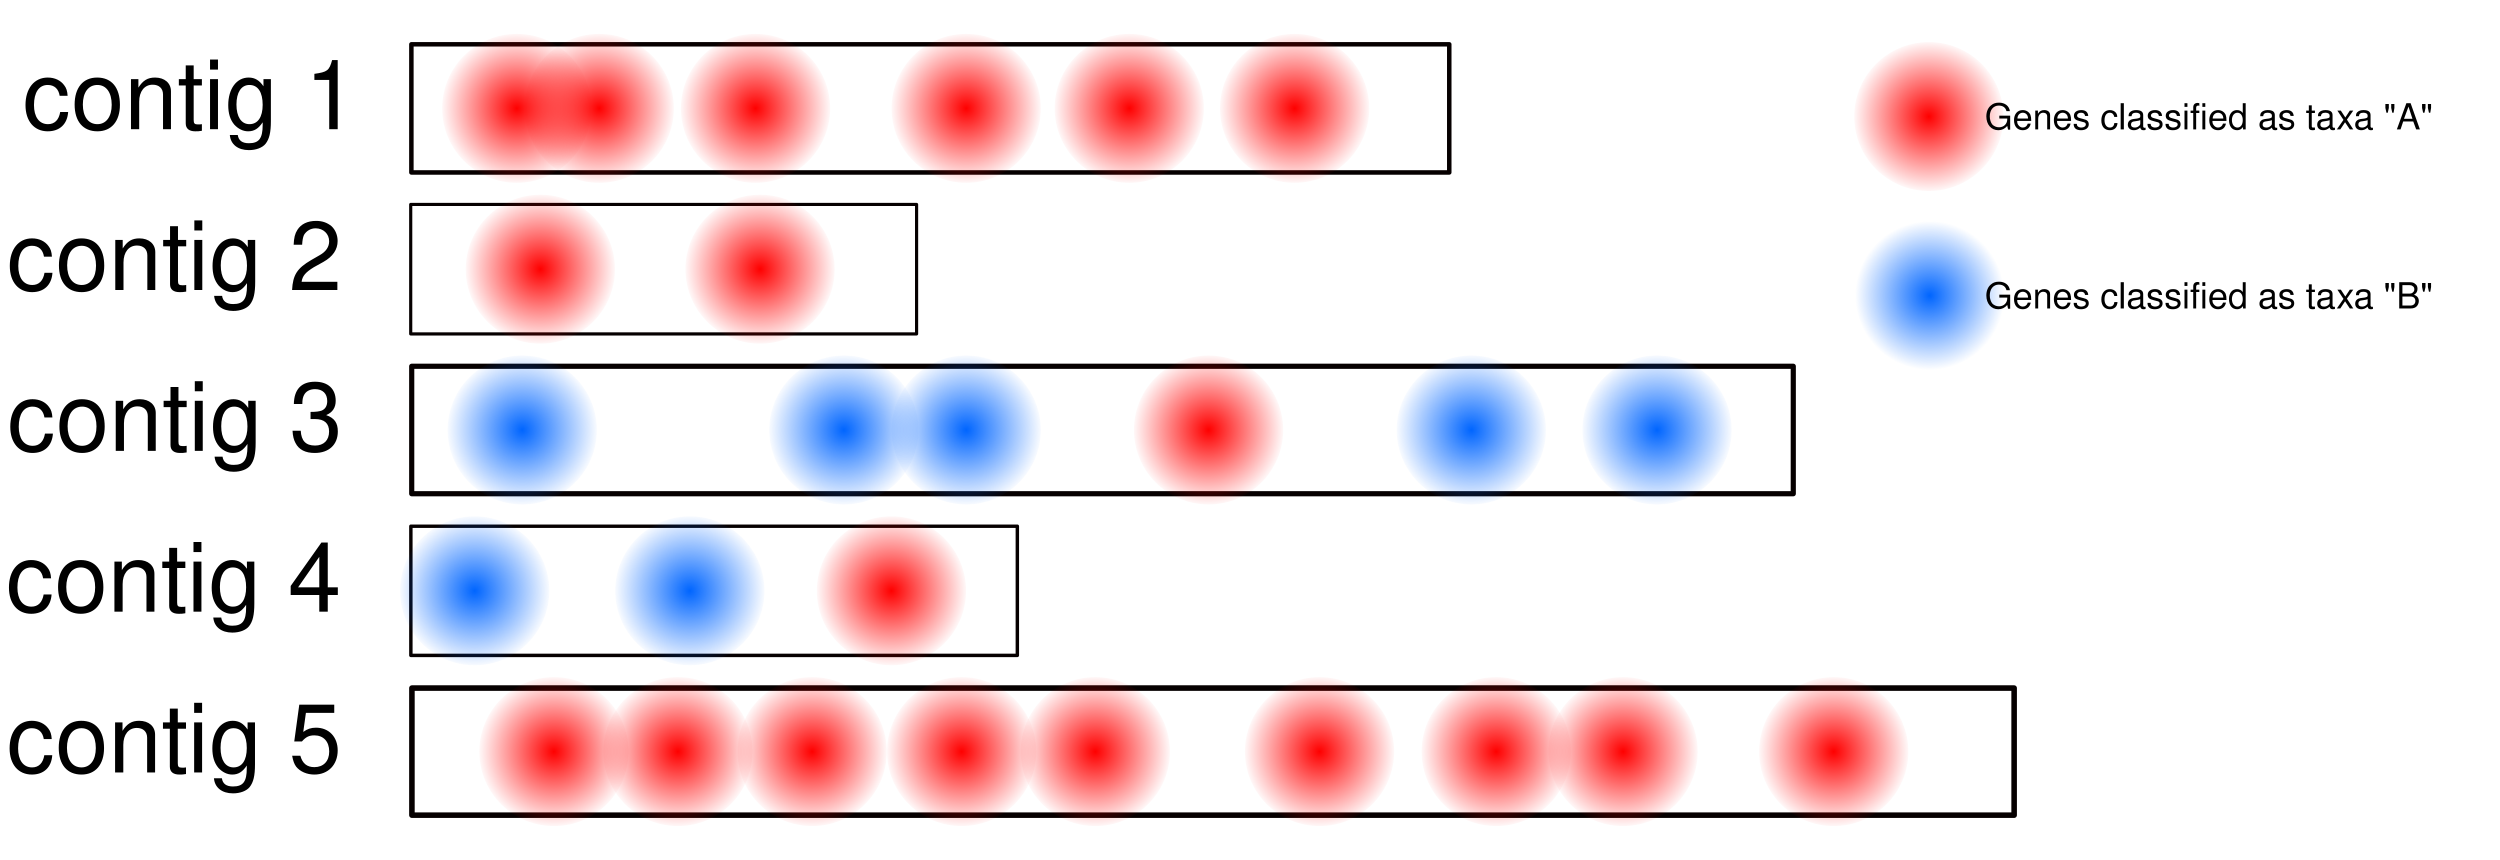
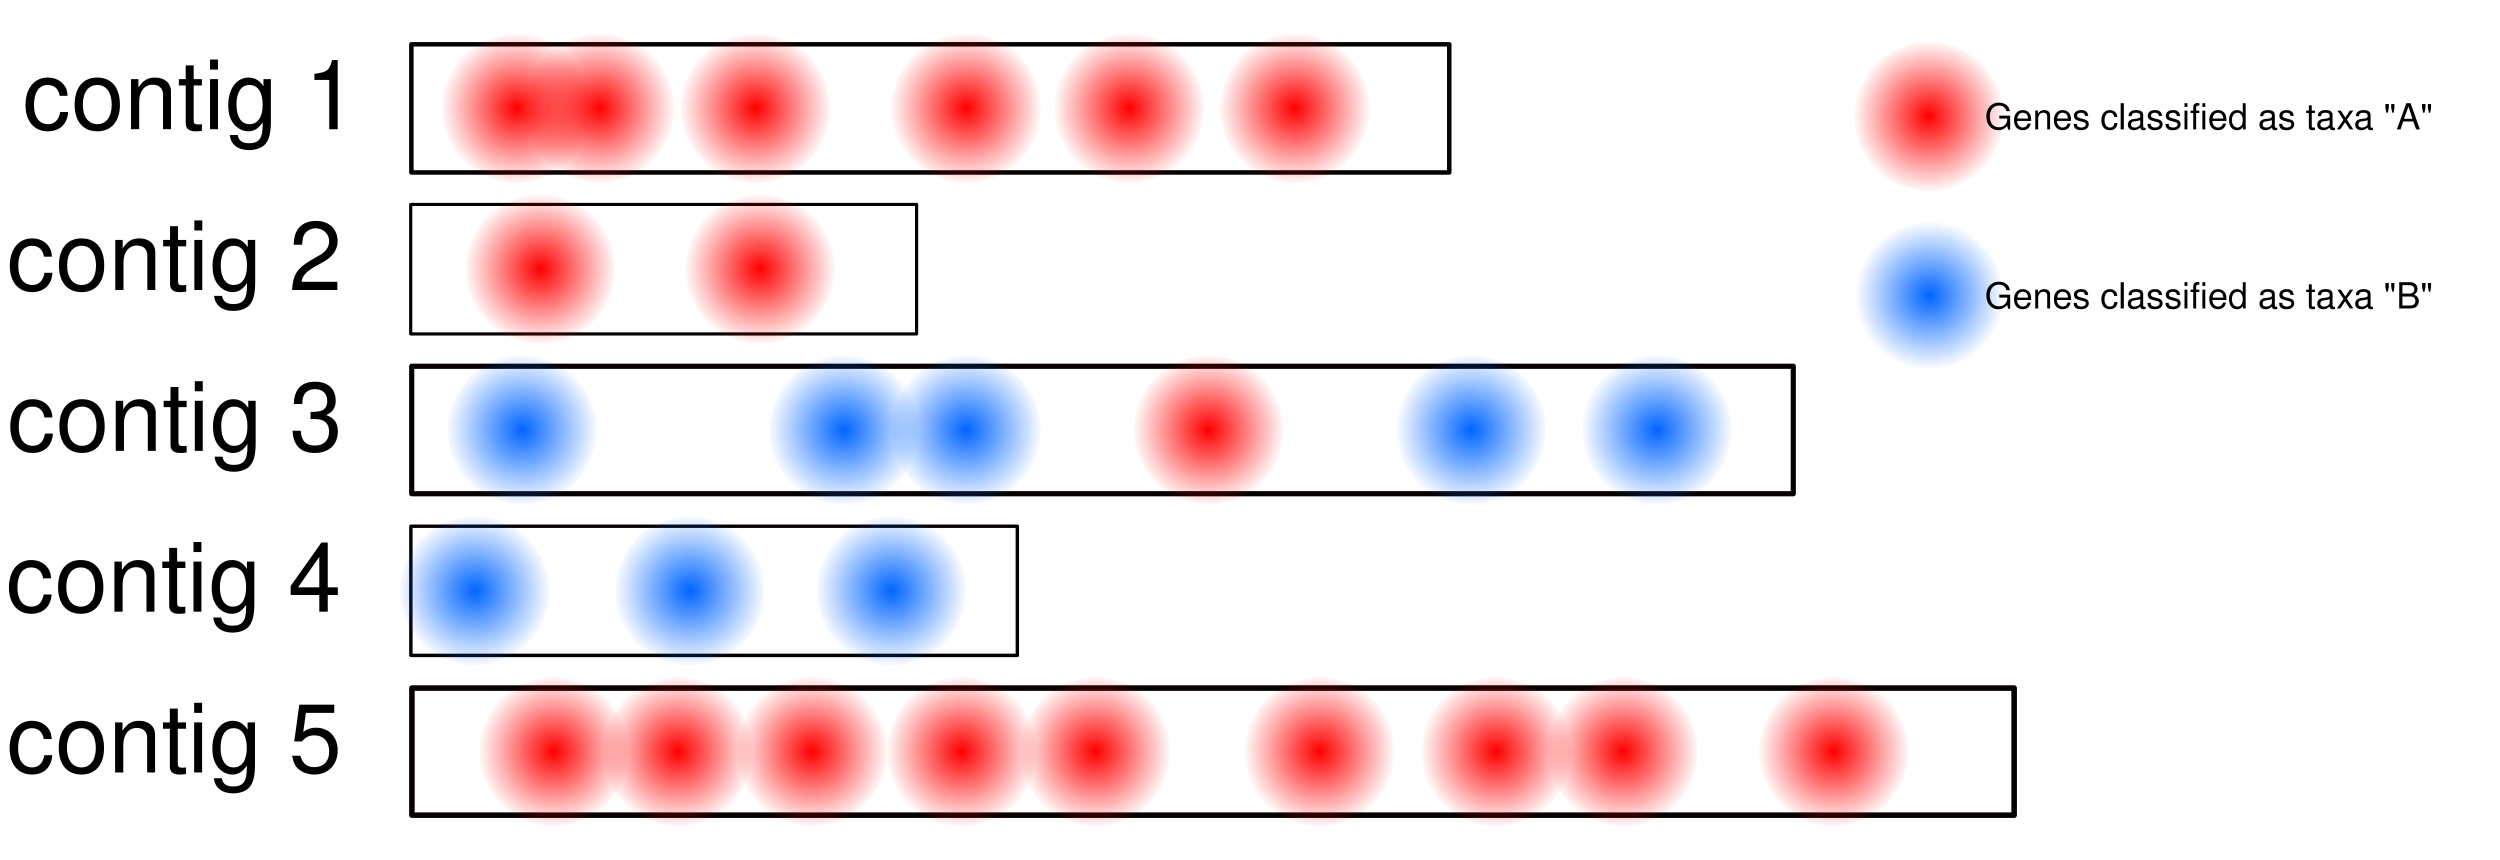
<svg xmlns="http://www.w3.org/2000/svg" xmlns:xlink="http://www.w3.org/1999/xlink" width="147.492mm" height="50.737mm" viewBox="0 0 147.492 50.737" version="1.1" id="svg3869">
  <defs id="defs3863">
    <radialGradient xlink:href="#linearGradient924" id="radialGradient926-4-1-7" cx="20.052" cy="63.637" fx="20.052" fy="63.637" r="4.952" gradientTransform="matrix(0.9138168,0,0,0.915646,84.61768,94.68625)" gradientUnits="userSpaceOnUse" />
    <linearGradient id="linearGradient924">
      <stop style="stop-color:#ff0000;stop-opacity:1;" offset="0" id="stop920" />
      <stop style="stop-color:#ff0000;stop-opacity:0;" offset="1" id="stop922" />
    </linearGradient>
    <radialGradient xlink:href="#linearGradient2298" id="radialGradient2308-1-7" cx="46.906" cy="63.789" fx="46.906" fy="63.789" r="4.404" gradientTransform="matrix(1,0,0,0.9977542,56.0882,99.87066)" gradientUnits="userSpaceOnUse" />
    <linearGradient id="linearGradient2298">
      <stop style="stop-color:#0065ff;stop-opacity:1;" offset="0" id="stop2294" />
      <stop style="stop-color:#0065ff;stop-opacity:0;" offset="1" id="stop2296" />
    </linearGradient>
    <radialGradient xlink:href="#linearGradient924" id="radialGradient926-87-7" cx="20.052" cy="63.637" fx="20.052" fy="63.637" r="4.952" gradientTransform="matrix(0.9138168,0,0,0.915646,10.06667,84.59188)" gradientUnits="userSpaceOnUse" />
    <radialGradient xlink:href="#linearGradient924" id="radialGradient926-14-4" cx="20.052" cy="63.637" fx="20.052" fy="63.637" r="4.952" gradientTransform="matrix(0.9138168,0,0,0.915646,-2.361371,84.59188)" gradientUnits="userSpaceOnUse" />
    <radialGradient xlink:href="#linearGradient924" id="radialGradient926-13-6" cx="20.052" cy="63.637" fx="20.052" fy="63.637" r="4.952" gradientTransform="matrix(0.9138168,0,0,0.915646,-9.844917,84.59188)" gradientUnits="userSpaceOnUse" />
    <radialGradient xlink:href="#linearGradient924" id="radialGradient926-299-0" cx="20.052" cy="63.637" fx="20.052" fy="63.637" r="4.952" gradientTransform="matrix(0.9138168,0,0,0.915646,-58.12144,84.59188)" gradientUnits="userSpaceOnUse" />
    <radialGradient xlink:href="#linearGradient924" id="radialGradient926-69-4" cx="20.052" cy="63.637" fx="20.052" fy="63.637" r="4.952" gradientTransform="matrix(0.9138168,0,0,0.915646,-20.26843,84.59187)" gradientUnits="userSpaceOnUse" />
    <radialGradient xlink:href="#linearGradient924" id="radialGradient926-04-7" cx="20.052" cy="63.637" fx="20.052" fy="63.637" r="4.952" gradientTransform="matrix(0.9138168,0,0,0.915646,-33.49827,84.59187)" gradientUnits="userSpaceOnUse" />
    <radialGradient xlink:href="#linearGradient924" id="radialGradient926-80-7" cx="20.052" cy="63.637" fx="20.052" fy="63.637" r="4.952" gradientTransform="matrix(0.9138168,0,0,0.915646,-41.38272,84.59187)" gradientUnits="userSpaceOnUse" />
    <radialGradient xlink:href="#linearGradient924" id="radialGradient926-19-6" cx="20.052" cy="63.637" fx="20.052" fy="63.637" r="4.952" gradientTransform="matrix(0.9138168,0,0,0.915646,-50.20261,84.59187)" gradientUnits="userSpaceOnUse" />
    <radialGradient xlink:href="#linearGradient924" id="radialGradient926-11-5" cx="20.052" cy="63.637" fx="20.052" fy="63.637" r="4.952" gradientTransform="matrix(0.9138168,0,0,0.915646,-65.43698,84.59187)" gradientUnits="userSpaceOnUse" />
-     <radialGradient xlink:href="#linearGradient924" id="radialGradient926-29-0" cx="20.052" cy="63.637" fx="20.052" fy="63.637" r="4.952" gradientTransform="matrix(0.9138168,0,0,0.915646,-45.5254,75.10467)" gradientUnits="userSpaceOnUse" />
+     <radialGradient xlink:href="#linearGradient2298" id="radialGradient926-29-0" cx="20.052" cy="63.637" fx="20.052" fy="63.637" r="4.952" gradientTransform="matrix(0.9138168,0,0,0.915646,-45.5254,75.10467)" gradientUnits="userSpaceOnUse" />
    <radialGradient xlink:href="#linearGradient2298" id="radialGradient926-84-9" cx="20.052" cy="63.637" fx="20.052" fy="63.637" r="4.952" gradientTransform="matrix(0.9138168,0,0,0.915646,-70.1142,75.10467)" gradientUnits="userSpaceOnUse" />
    <radialGradient xlink:href="#linearGradient2298" id="radialGradient926-46-1" cx="20.052" cy="63.637" fx="20.052" fy="63.637" r="4.952" gradientTransform="matrix(0.9138168,0,0,0.915646,-57.41889,75.10467)" gradientUnits="userSpaceOnUse" />
    <radialGradient xlink:href="#linearGradient2298" id="radialGradient926-051-1" cx="20.052" cy="63.637" fx="20.052" fy="63.637" r="4.952" gradientTransform="matrix(0.9138168,0,0,0.915646,-41.11545,65.61748)" gradientUnits="userSpaceOnUse" />
    <radialGradient xlink:href="#linearGradient2298" id="radialGradient926-6-3" cx="20.052" cy="63.637" fx="20.052" fy="63.637" r="4.952" gradientTransform="matrix(0.9138168,0,0,0.915646,-0.3568475,65.61748)" gradientUnits="userSpaceOnUse" />
    <radialGradient xlink:href="#linearGradient2298" id="radialGradient926-1-7" cx="20.052" cy="63.637" fx="20.052" fy="63.637" r="4.952" gradientTransform="matrix(0.9138168,0,0,0.915646,-11.3149,65.61748)" gradientUnits="userSpaceOnUse" />
    <radialGradient xlink:href="#linearGradient924" id="radialGradient926-24-0" cx="20.052" cy="63.637" fx="20.052" fy="63.637" r="4.952" gradientTransform="matrix(0.9138168,0,0,0.915646,-26.81653,65.61748)" gradientUnits="userSpaceOnUse" />
    <radialGradient xlink:href="#linearGradient2298" id="radialGradient926-05-2" cx="20.052" cy="63.637" fx="20.052" fy="63.637" r="4.952" gradientTransform="matrix(0.9138168,0,0,0.915646,-48.33173,65.61748)" gradientUnits="userSpaceOnUse" />
    <radialGradient xlink:href="#linearGradient2298" id="radialGradient926-0-1" cx="20.052" cy="63.637" fx="20.052" fy="63.637" r="4.952" gradientTransform="matrix(0.9138168,0,0,0.915646,-67.30787,65.61748)" gradientUnits="userSpaceOnUse" />
    <radialGradient xlink:href="#linearGradient924" id="radialGradient926-76-2" cx="20.052" cy="63.637" fx="20.052" fy="63.637" r="4.952" gradientTransform="matrix(0.9138168,0,0,0.915646,-66.23879,56.13028)" gradientUnits="userSpaceOnUse" />
    <radialGradient xlink:href="#linearGradient924" id="radialGradient926-4-6" cx="20.052" cy="63.637" fx="20.052" fy="63.637" r="4.952" gradientTransform="matrix(0.9138168,0,0,0.915646,-53.27622,56.13028)" gradientUnits="userSpaceOnUse" />
    <radialGradient xlink:href="#linearGradient924" id="radialGradient926-3-9" cx="20.052" cy="63.637" fx="20.052" fy="63.637" r="4.952" gradientTransform="matrix(0.9138168,0,0,0.915646,-21.73841,46.64307)" gradientUnits="userSpaceOnUse" />
    <radialGradient xlink:href="#linearGradient924" id="radialGradient926-8-1" cx="20.052" cy="63.637" fx="20.052" fy="63.637" r="4.952" gradientTransform="matrix(0.9138168,0,0,0.915646,-31.49375,46.64307)" gradientUnits="userSpaceOnUse" />
    <radialGradient xlink:href="#linearGradient924" id="radialGradient926-5-0" cx="20.052" cy="63.637" fx="20.052" fy="63.637" r="4.952" gradientTransform="matrix(0.9138168,0,0,0.915646,-41.11545,46.64307)" gradientUnits="userSpaceOnUse" />
    <radialGradient xlink:href="#linearGradient924" id="radialGradient926-7-2" cx="20.052" cy="63.637" fx="20.052" fy="63.637" r="4.952" gradientTransform="matrix(0.9138168,0,0,0.915646,-53.54348,46.64307)" gradientUnits="userSpaceOnUse" />
    <radialGradient xlink:href="#linearGradient924" id="radialGradient926-2-0" cx="20.052" cy="63.637" fx="20.052" fy="63.637" r="4.952" gradientTransform="matrix(0.9138168,0,0,0.915646,-62.76428,46.64307)" gradientUnits="userSpaceOnUse" />
    <radialGradient xlink:href="#linearGradient924" id="radialGradient926-53" cx="20.052" cy="63.637" fx="20.052" fy="63.637" r="4.952" gradientTransform="matrix(0.9138168,0,0,0.915646,-67.629,46.64307)" gradientUnits="userSpaceOnUse" />
  </defs>
  <g id="layer1" transform="translate(79.79372,-98.51853)">
    <rect style="color:#000000;clip-rule:nonzero;display:inline;overflow:visible;visibility:visible;opacity:1;isolation:auto;mix-blend-mode:normal;color-interpolation:sRGB;color-interpolation-filters:linearRGB;solid-color:#000000;solid-opacity:1;vector-effect:none;fill:none;fill-opacity:1;fill-rule:nonzero;stroke:#060000;stroke-width:0.265;stroke-linecap:square;stroke-linejoin:round;stroke-miterlimit:4;stroke-dasharray:none;stroke-dashoffset:0;stroke-opacity:1;marker:none;paint-order:stroke fill markers;color-rendering:auto;image-rendering:auto;shape-rendering:auto;text-rendering:auto;enable-background:accumulate" id="rect823-4" width="61.232" height="7.56" x="-55.524" y="101.133" />
    <rect style="color:#000000;clip-rule:nonzero;display:inline;overflow:visible;visibility:visible;opacity:1;isolation:auto;mix-blend-mode:normal;color-interpolation:sRGB;color-interpolation-filters:linearRGB;solid-color:#000000;solid-opacity:1;vector-effect:none;fill:none;fill-opacity:1;fill-rule:nonzero;stroke:#060000;stroke-width:0.305;stroke-linecap:square;stroke-linejoin:round;stroke-miterlimit:4;stroke-dasharray:none;stroke-dashoffset:0;stroke-opacity:1;marker:none;paint-order:stroke fill markers;color-rendering:auto;image-rendering:auto;shape-rendering:auto;text-rendering:auto;enable-background:accumulate" id="rect823-6-8" width="81.508" height="7.52" x="-55.504" y="120.127" />
    <rect style="color:#000000;clip-rule:nonzero;display:inline;overflow:visible;visibility:visible;opacity:1;isolation:auto;mix-blend-mode:normal;color-interpolation:sRGB;color-interpolation-filters:linearRGB;solid-color:#000000;solid-opacity:1;vector-effect:none;fill:none;fill-opacity:1;fill-rule:nonzero;stroke:#060000;stroke-width:0.186;stroke-linecap:square;stroke-linejoin:round;stroke-miterlimit:4;stroke-dasharray:none;stroke-dashoffset:0;stroke-opacity:1;marker:none;paint-order:stroke fill markers;color-rendering:auto;image-rendering:auto;shape-rendering:auto;text-rendering:auto;enable-background:accumulate" id="rect823-9-5" width="29.845" height="7.639" x="-55.563" y="110.58" />
    <rect style="color:#000000;clip-rule:nonzero;display:inline;overflow:visible;visibility:visible;opacity:1;isolation:auto;mix-blend-mode:normal;color-interpolation:sRGB;color-interpolation-filters:linearRGB;solid-color:#000000;solid-opacity:1;vector-effect:none;fill:none;fill-opacity:1;fill-rule:nonzero;stroke:#060000;stroke-width:0.203;stroke-linecap:square;stroke-linejoin:round;stroke-miterlimit:4;stroke-dasharray:none;stroke-dashoffset:0;stroke-opacity:1;marker:none;paint-order:stroke fill markers;color-rendering:auto;image-rendering:auto;shape-rendering:auto;text-rendering:auto;enable-background:accumulate" id="rect823-2-8" width="35.78" height="7.621" x="-55.554" y="129.564" />
    <rect style="color:#000000;clip-rule:nonzero;display:inline;overflow:visible;visibility:visible;opacity:1;isolation:auto;mix-blend-mode:normal;color-interpolation:sRGB;color-interpolation-filters:linearRGB;solid-color:#000000;solid-opacity:1;vector-effect:none;fill:none;fill-opacity:1;fill-rule:nonzero;stroke:#060000;stroke-width:0.328;stroke-linecap:square;stroke-linejoin:round;stroke-miterlimit:4;stroke-dasharray:none;stroke-dashoffset:0;stroke-opacity:1;marker:none;paint-order:stroke fill markers;color-rendering:auto;image-rendering:auto;shape-rendering:auto;text-rendering:auto;enable-background:accumulate" id="rect823-0-2" width="94.526" height="7.497" x="-55.492" y="139.113" />
    <ellipse style="color:#000000;clip-rule:nonzero;display:inline;overflow:visible;visibility:visible;opacity:1;isolation:auto;mix-blend-mode:normal;color-interpolation:sRGB;color-interpolation-filters:linearRGB;solid-color:#000000;solid-opacity:1;vector-effect:none;fill:url(#radialGradient926-53);fill-opacity:1;fill-rule:nonzero;stroke:none;stroke-width:0.26;stroke-linecap:square;stroke-linejoin:round;stroke-miterlimit:4;stroke-dasharray:none;stroke-dashoffset:0;stroke-opacity:1;marker:none;paint-order:stroke fill markers;color-rendering:auto;image-rendering:auto;shape-rendering:auto;text-rendering:auto;enable-background:accumulate" id="path918-60" cx="-49.305" cy="104.912" rx="4.404" ry="4.394" />
    <ellipse style="color:#000000;clip-rule:nonzero;display:inline;overflow:visible;visibility:visible;opacity:1;isolation:auto;mix-blend-mode:normal;color-interpolation:sRGB;color-interpolation-filters:linearRGB;solid-color:#000000;solid-opacity:1;vector-effect:none;fill:url(#radialGradient926-2-0);fill-opacity:1;fill-rule:nonzero;stroke:none;stroke-width:0.26;stroke-linecap:square;stroke-linejoin:round;stroke-miterlimit:4;stroke-dasharray:none;stroke-dashoffset:0;stroke-opacity:1;marker:none;paint-order:stroke fill markers;color-rendering:auto;image-rendering:auto;shape-rendering:auto;text-rendering:auto;enable-background:accumulate" id="path918-8-6" cx="-44.441" cy="104.912" rx="4.404" ry="4.394" />
    <ellipse style="color:#000000;clip-rule:nonzero;display:inline;overflow:visible;visibility:visible;opacity:1;isolation:auto;mix-blend-mode:normal;color-interpolation:sRGB;color-interpolation-filters:linearRGB;solid-color:#000000;solid-opacity:1;vector-effect:none;fill:url(#radialGradient926-7-2);fill-opacity:1;fill-rule:nonzero;stroke:none;stroke-width:0.26;stroke-linecap:square;stroke-linejoin:round;stroke-miterlimit:4;stroke-dasharray:none;stroke-dashoffset:0;stroke-opacity:1;marker:none;paint-order:stroke fill markers;color-rendering:auto;image-rendering:auto;shape-rendering:auto;text-rendering:auto;enable-background:accumulate" id="path918-85-6" cx="-35.22" cy="104.912" rx="4.404" ry="4.394" />
    <ellipse style="color:#000000;clip-rule:nonzero;display:inline;overflow:visible;visibility:visible;opacity:1;isolation:auto;mix-blend-mode:normal;color-interpolation:sRGB;color-interpolation-filters:linearRGB;solid-color:#000000;solid-opacity:1;vector-effect:none;fill:url(#radialGradient926-5-0);fill-opacity:1;fill-rule:nonzero;stroke:none;stroke-width:0.26;stroke-linecap:square;stroke-linejoin:round;stroke-miterlimit:4;stroke-dasharray:none;stroke-dashoffset:0;stroke-opacity:1;marker:none;paint-order:stroke fill markers;color-rendering:auto;image-rendering:auto;shape-rendering:auto;text-rendering:auto;enable-background:accumulate" id="path918-83-4" cx="-22.792" cy="104.912" rx="4.404" ry="4.394" />
    <ellipse style="color:#000000;clip-rule:nonzero;display:inline;overflow:visible;visibility:visible;opacity:1;isolation:auto;mix-blend-mode:normal;color-interpolation:sRGB;color-interpolation-filters:linearRGB;solid-color:#000000;solid-opacity:1;vector-effect:none;fill:url(#radialGradient926-8-1);fill-opacity:1;fill-rule:nonzero;stroke:none;stroke-width:0.26;stroke-linecap:square;stroke-linejoin:round;stroke-miterlimit:4;stroke-dasharray:none;stroke-dashoffset:0;stroke-opacity:1;marker:none;paint-order:stroke fill markers;color-rendering:auto;image-rendering:auto;shape-rendering:auto;text-rendering:auto;enable-background:accumulate" id="path918-4-6" cx="-13.17" cy="104.912" rx="4.404" ry="4.394" />
    <ellipse style="color:#000000;clip-rule:nonzero;display:inline;overflow:visible;visibility:visible;opacity:1;isolation:auto;mix-blend-mode:normal;color-interpolation:sRGB;color-interpolation-filters:linearRGB;solid-color:#000000;solid-opacity:1;vector-effect:none;fill:url(#radialGradient926-3-9);fill-opacity:1;fill-rule:nonzero;stroke:none;stroke-width:0.26;stroke-linecap:square;stroke-linejoin:round;stroke-miterlimit:4;stroke-dasharray:none;stroke-dashoffset:0;stroke-opacity:1;marker:none;paint-order:stroke fill markers;color-rendering:auto;image-rendering:auto;shape-rendering:auto;text-rendering:auto;enable-background:accumulate" id="path918-6-2" cx="-3.415" cy="104.912" rx="4.404" ry="4.394" />
    <ellipse style="color:#000000;clip-rule:nonzero;display:inline;overflow:visible;visibility:visible;opacity:1;isolation:auto;mix-blend-mode:normal;color-interpolation:sRGB;color-interpolation-filters:linearRGB;solid-color:#000000;solid-opacity:1;vector-effect:none;fill:url(#radialGradient926-4-6);fill-opacity:1;fill-rule:nonzero;stroke:none;stroke-width:0.26;stroke-linecap:square;stroke-linejoin:round;stroke-miterlimit:4;stroke-dasharray:none;stroke-dashoffset:0;stroke-opacity:1;marker:none;paint-order:stroke fill markers;color-rendering:auto;image-rendering:auto;shape-rendering:auto;text-rendering:auto;enable-background:accumulate" id="path918-89-8" cx="-34.953" cy="114.4" rx="4.404" ry="4.394" />
    <ellipse style="color:#000000;clip-rule:nonzero;display:inline;overflow:visible;visibility:visible;opacity:1;isolation:auto;mix-blend-mode:normal;color-interpolation:sRGB;color-interpolation-filters:linearRGB;solid-color:#000000;solid-opacity:1;vector-effect:none;fill:url(#radialGradient926-76-2);fill-opacity:1;fill-rule:nonzero;stroke:none;stroke-width:0.26;stroke-linecap:square;stroke-linejoin:round;stroke-miterlimit:4;stroke-dasharray:none;stroke-dashoffset:0;stroke-opacity:1;marker:none;paint-order:stroke fill markers;color-rendering:auto;image-rendering:auto;shape-rendering:auto;text-rendering:auto;enable-background:accumulate" id="path918-0-9" cx="-47.915" cy="114.4" rx="4.404" ry="4.394" />
    <ellipse style="color:#000000;clip-rule:nonzero;display:inline;overflow:visible;visibility:visible;opacity:1;isolation:auto;mix-blend-mode:normal;color-interpolation:sRGB;color-interpolation-filters:linearRGB;solid-color:#000000;solid-opacity:1;vector-effect:none;fill:url(#radialGradient926-0-1);fill-opacity:1;fill-rule:nonzero;stroke:none;stroke-width:0.26;stroke-linecap:square;stroke-linejoin:round;stroke-miterlimit:4;stroke-dasharray:none;stroke-dashoffset:0;stroke-opacity:1;marker:none;paint-order:stroke fill markers;color-rendering:auto;image-rendering:auto;shape-rendering:auto;text-rendering:auto;enable-background:accumulate" id="path918-5-6" cx="-48.984" cy="123.887" rx="4.404" ry="4.394" />
    <ellipse style="color:#000000;clip-rule:nonzero;display:inline;overflow:visible;visibility:visible;opacity:1;isolation:auto;mix-blend-mode:normal;color-interpolation:sRGB;color-interpolation-filters:linearRGB;solid-color:#000000;solid-opacity:1;vector-effect:none;fill:url(#radialGradient926-05-2);fill-opacity:1;fill-rule:nonzero;stroke:none;stroke-width:0.26;stroke-linecap:square;stroke-linejoin:round;stroke-miterlimit:4;stroke-dasharray:none;stroke-dashoffset:0;stroke-opacity:1;marker:none;paint-order:stroke fill markers;color-rendering:auto;image-rendering:auto;shape-rendering:auto;text-rendering:auto;enable-background:accumulate" id="path918-69-0" cx="-30.008" cy="123.887" rx="4.404" ry="4.394" />
    <ellipse style="color:#000000;clip-rule:nonzero;display:inline;overflow:visible;visibility:visible;opacity:1;isolation:auto;mix-blend-mode:normal;color-interpolation:sRGB;color-interpolation-filters:linearRGB;solid-color:#000000;solid-opacity:1;vector-effect:none;fill:url(#radialGradient926-24-0);fill-opacity:1;fill-rule:nonzero;stroke:none;stroke-width:0.26;stroke-linecap:square;stroke-linejoin:round;stroke-miterlimit:4;stroke-dasharray:none;stroke-dashoffset:0;stroke-opacity:1;marker:none;paint-order:stroke fill markers;color-rendering:auto;image-rendering:auto;shape-rendering:auto;text-rendering:auto;enable-background:accumulate" id="path918-54-7" cx="-8.493" cy="123.887" rx="4.404" ry="4.394" />
    <ellipse style="color:#000000;clip-rule:nonzero;display:inline;overflow:visible;visibility:visible;opacity:1;isolation:auto;mix-blend-mode:normal;color-interpolation:sRGB;color-interpolation-filters:linearRGB;solid-color:#000000;solid-opacity:1;vector-effect:none;fill:url(#radialGradient926-1-7);fill-opacity:1;fill-rule:nonzero;stroke:none;stroke-width:0.26;stroke-linecap:square;stroke-linejoin:round;stroke-miterlimit:4;stroke-dasharray:none;stroke-dashoffset:0;stroke-opacity:1;marker:none;paint-order:stroke fill markers;color-rendering:auto;image-rendering:auto;shape-rendering:auto;text-rendering:auto;enable-background:accumulate" id="path918-9-0" cx="7.009" cy="123.887" rx="4.404" ry="4.394" />
    <ellipse style="color:#000000;clip-rule:nonzero;display:inline;overflow:visible;visibility:visible;opacity:1;isolation:auto;mix-blend-mode:normal;color-interpolation:sRGB;color-interpolation-filters:linearRGB;solid-color:#000000;solid-opacity:1;vector-effect:none;fill:url(#radialGradient926-6-3);fill-opacity:1;fill-rule:nonzero;stroke:none;stroke-width:0.26;stroke-linecap:square;stroke-linejoin:round;stroke-miterlimit:4;stroke-dasharray:none;stroke-dashoffset:0;stroke-opacity:1;marker:none;paint-order:stroke fill markers;color-rendering:auto;image-rendering:auto;shape-rendering:auto;text-rendering:auto;enable-background:accumulate" id="path918-2-1" cx="17.967" cy="123.887" rx="4.404" ry="4.394" />
    <ellipse style="color:#000000;clip-rule:nonzero;display:inline;overflow:visible;visibility:visible;opacity:1;isolation:auto;mix-blend-mode:normal;color-interpolation:sRGB;color-interpolation-filters:linearRGB;solid-color:#000000;solid-opacity:1;vector-effect:none;fill:url(#radialGradient926-051-1);fill-opacity:1;fill-rule:nonzero;stroke:none;stroke-width:0.26;stroke-linecap:square;stroke-linejoin:round;stroke-miterlimit:4;stroke-dasharray:none;stroke-dashoffset:0;stroke-opacity:1;marker:none;paint-order:stroke fill markers;color-rendering:auto;image-rendering:auto;shape-rendering:auto;text-rendering:auto;enable-background:accumulate" id="path918-850-0" cx="-22.792" cy="123.887" rx="4.404" ry="4.394" />
    <ellipse style="color:#000000;clip-rule:nonzero;display:inline;overflow:visible;visibility:visible;opacity:1;isolation:auto;mix-blend-mode:normal;color-interpolation:sRGB;color-interpolation-filters:linearRGB;solid-color:#000000;solid-opacity:1;vector-effect:none;fill:url(#radialGradient926-46-1);fill-opacity:1;fill-rule:nonzero;stroke:none;stroke-width:0.26;stroke-linecap:square;stroke-linejoin:round;stroke-miterlimit:4;stroke-dasharray:none;stroke-dashoffset:0;stroke-opacity:1;marker:none;paint-order:stroke fill markers;color-rendering:auto;image-rendering:auto;shape-rendering:auto;text-rendering:auto;enable-background:accumulate" id="path918-86-1" cx="-39.095" cy="133.374" rx="4.404" ry="4.394" />
    <ellipse style="color:#000000;clip-rule:nonzero;display:inline;overflow:visible;visibility:visible;opacity:1;isolation:auto;mix-blend-mode:normal;color-interpolation:sRGB;color-interpolation-filters:linearRGB;solid-color:#000000;solid-opacity:1;vector-effect:none;fill:url(#radialGradient926-84-9);fill-opacity:1;fill-rule:nonzero;stroke:none;stroke-width:0.26;stroke-linecap:square;stroke-linejoin:round;stroke-miterlimit:4;stroke-dasharray:none;stroke-dashoffset:0;stroke-opacity:1;marker:none;paint-order:stroke fill markers;color-rendering:auto;image-rendering:auto;shape-rendering:auto;text-rendering:auto;enable-background:accumulate" id="path918-40-3" cx="-51.791" cy="133.374" rx="4.404" ry="4.394" />
-     <ellipse style="color:#000000;clip-rule:nonzero;display:inline;overflow:visible;visibility:visible;opacity:1;isolation:auto;mix-blend-mode:normal;color-interpolation:sRGB;color-interpolation-filters:linearRGB;solid-color:#000000;solid-opacity:1;vector-effect:none;fill:url(#radialGradient926-29-0);fill-opacity:1;fill-rule:nonzero;stroke:none;stroke-width:0.26;stroke-linecap:square;stroke-linejoin:round;stroke-miterlimit:4;stroke-dasharray:none;stroke-dashoffset:0;stroke-opacity:1;marker:none;paint-order:stroke fill markers;color-rendering:auto;image-rendering:auto;shape-rendering:auto;text-rendering:auto;enable-background:accumulate" id="path918-81-7" cx="-27.202" cy="133.374" rx="4.404" ry="4.394" />
+     <ellipse style="color:#000000;clip-rule:nonzero;display:inline;overflow:visible;visibility:visible;opacity:1;isolation:auto;mix-blend-mode:normal;color-interpolation:sRGB;color-interpolation-filters:linearRGB;solid-color:#000000;solid-opacity:1;vector-effect:none;fill:url(#radialGradient926-29-0);fill-opacity:1.0;fill-rule:nonzero;stroke:none;stroke-width:0.26;stroke-linecap:square;stroke-linejoin:round;stroke-miterlimit:4;stroke-dasharray:none;stroke-dashoffset:0;stroke-opacity:1;marker:none;paint-order:stroke fill markers;color-rendering:auto;image-rendering:auto;shape-rendering:auto;text-rendering:auto;enable-background:accumulate" id="path918-81-7" cx="-27.202" cy="133.374" rx="4.404" ry="4.394" />
    <ellipse style="color:#000000;clip-rule:nonzero;display:inline;overflow:visible;visibility:visible;opacity:1;isolation:auto;mix-blend-mode:normal;color-interpolation:sRGB;color-interpolation-filters:linearRGB;solid-color:#000000;solid-opacity:1;vector-effect:none;fill:url(#radialGradient926-11-5);fill-opacity:1;fill-rule:nonzero;stroke:none;stroke-width:0.26;stroke-linecap:square;stroke-linejoin:round;stroke-miterlimit:4;stroke-dasharray:none;stroke-dashoffset:0;stroke-opacity:1;marker:none;paint-order:stroke fill markers;color-rendering:auto;image-rendering:auto;shape-rendering:auto;text-rendering:auto;enable-background:accumulate" id="path918-403-7" cx="-47.113" cy="142.861" rx="4.404" ry="4.394" />
    <ellipse style="color:#000000;clip-rule:nonzero;display:inline;overflow:visible;visibility:visible;opacity:1;isolation:auto;mix-blend-mode:normal;color-interpolation:sRGB;color-interpolation-filters:linearRGB;solid-color:#000000;solid-opacity:1;vector-effect:none;fill:url(#radialGradient926-19-6);fill-opacity:1;fill-rule:nonzero;stroke:none;stroke-width:0.26;stroke-linecap:square;stroke-linejoin:round;stroke-miterlimit:4;stroke-dasharray:none;stroke-dashoffset:0;stroke-opacity:1;marker:none;paint-order:stroke fill markers;color-rendering:auto;image-rendering:auto;shape-rendering:auto;text-rendering:auto;enable-background:accumulate" id="path918-3-2" cx="-31.879" cy="142.861" rx="4.404" ry="4.394" />
    <ellipse style="color:#000000;clip-rule:nonzero;display:inline;overflow:visible;visibility:visible;opacity:1;isolation:auto;mix-blend-mode:normal;color-interpolation:sRGB;color-interpolation-filters:linearRGB;solid-color:#000000;solid-opacity:1;vector-effect:none;fill:url(#radialGradient926-80-7);fill-opacity:1;fill-rule:nonzero;stroke:none;stroke-width:0.26;stroke-linecap:square;stroke-linejoin:round;stroke-miterlimit:4;stroke-dasharray:none;stroke-dashoffset:0;stroke-opacity:1;marker:none;paint-order:stroke fill markers;color-rendering:auto;image-rendering:auto;shape-rendering:auto;text-rendering:auto;enable-background:accumulate" id="path918-64-6" cx="-23.059" cy="142.861" rx="4.404" ry="4.394" />
    <ellipse style="color:#000000;clip-rule:nonzero;display:inline;overflow:visible;visibility:visible;opacity:1;isolation:auto;mix-blend-mode:normal;color-interpolation:sRGB;color-interpolation-filters:linearRGB;solid-color:#000000;solid-opacity:1;vector-effect:none;fill:url(#radialGradient926-04-7);fill-opacity:1;fill-rule:nonzero;stroke:none;stroke-width:0.26;stroke-linecap:square;stroke-linejoin:round;stroke-miterlimit:4;stroke-dasharray:none;stroke-dashoffset:0;stroke-opacity:1;marker:none;paint-order:stroke fill markers;color-rendering:auto;image-rendering:auto;shape-rendering:auto;text-rendering:auto;enable-background:accumulate" id="path918-67-4" cx="-15.175" cy="142.861" rx="4.404" ry="4.394" />
    <ellipse style="color:#000000;clip-rule:nonzero;display:inline;overflow:visible;visibility:visible;opacity:1;isolation:auto;mix-blend-mode:normal;color-interpolation:sRGB;color-interpolation-filters:linearRGB;solid-color:#000000;solid-opacity:1;vector-effect:none;fill:url(#radialGradient926-69-4);fill-opacity:1;fill-rule:nonzero;stroke:none;stroke-width:0.26;stroke-linecap:square;stroke-linejoin:round;stroke-miterlimit:4;stroke-dasharray:none;stroke-dashoffset:0;stroke-opacity:1;marker:none;paint-order:stroke fill markers;color-rendering:auto;image-rendering:auto;shape-rendering:auto;text-rendering:auto;enable-background:accumulate" id="path918-28-5" cx="-1.945" cy="142.861" rx="4.404" ry="4.394" />
    <ellipse style="color:#000000;clip-rule:nonzero;display:inline;overflow:visible;visibility:visible;opacity:1;isolation:auto;mix-blend-mode:normal;color-interpolation:sRGB;color-interpolation-filters:linearRGB;solid-color:#000000;solid-opacity:1;vector-effect:none;fill:url(#radialGradient926-299-0);fill-opacity:1;fill-rule:nonzero;stroke:none;stroke-width:0.26;stroke-linecap:square;stroke-linejoin:round;stroke-miterlimit:4;stroke-dasharray:none;stroke-dashoffset:0;stroke-opacity:1;marker:none;paint-order:stroke fill markers;color-rendering:auto;image-rendering:auto;shape-rendering:auto;text-rendering:auto;enable-background:accumulate" id="path918-27-2" cx="-39.798" cy="142.861" rx="4.404" ry="4.394" />
    <ellipse style="color:#000000;clip-rule:nonzero;display:inline;overflow:visible;visibility:visible;opacity:1;isolation:auto;mix-blend-mode:normal;color-interpolation:sRGB;color-interpolation-filters:linearRGB;solid-color:#000000;solid-opacity:1;vector-effect:none;fill:url(#radialGradient926-13-6);fill-opacity:1;fill-rule:nonzero;stroke:none;stroke-width:0.26;stroke-linecap:square;stroke-linejoin:round;stroke-miterlimit:4;stroke-dasharray:none;stroke-dashoffset:0;stroke-opacity:1;marker:none;paint-order:stroke fill markers;color-rendering:auto;image-rendering:auto;shape-rendering:auto;text-rendering:auto;enable-background:accumulate" id="path918-59-0" cx="8.479" cy="142.861" rx="4.404" ry="4.394" />
    <ellipse style="color:#000000;clip-rule:nonzero;display:inline;overflow:visible;visibility:visible;opacity:1;isolation:auto;mix-blend-mode:normal;color-interpolation:sRGB;color-interpolation-filters:linearRGB;solid-color:#000000;solid-opacity:1;vector-effect:none;fill:url(#radialGradient926-14-4);fill-opacity:1;fill-rule:nonzero;stroke:none;stroke-width:0.26;stroke-linecap:square;stroke-linejoin:round;stroke-miterlimit:4;stroke-dasharray:none;stroke-dashoffset:0;stroke-opacity:1;marker:none;paint-order:stroke fill markers;color-rendering:auto;image-rendering:auto;shape-rendering:auto;text-rendering:auto;enable-background:accumulate" id="path918-07-2" cx="15.962" cy="142.861" rx="4.404" ry="4.394" />
    <ellipse style="color:#000000;clip-rule:nonzero;display:inline;overflow:visible;visibility:visible;opacity:1;isolation:auto;mix-blend-mode:normal;color-interpolation:sRGB;color-interpolation-filters:linearRGB;solid-color:#000000;solid-opacity:1;vector-effect:none;fill:url(#radialGradient926-87-7);fill-opacity:1;fill-rule:nonzero;stroke:none;stroke-width:0.26;stroke-linecap:square;stroke-linejoin:round;stroke-miterlimit:4;stroke-dasharray:none;stroke-dashoffset:0;stroke-opacity:1;marker:none;paint-order:stroke fill markers;color-rendering:auto;image-rendering:auto;shape-rendering:auto;text-rendering:auto;enable-background:accumulate" id="path918-80-9" cx="28.39" cy="142.861" rx="4.404" ry="4.394" />
    <text xml:space="preserve" style="font-style:normal;font-variant:normal;font-weight:normal;font-stretch:normal;font-size:2.117px;line-height:2.61px;font-family:Helvetica;-inkscape-font-specification:Helvetica;text-align:center;letter-spacing:0px;word-spacing:0px;text-anchor:middle;fill:#000000;fill-opacity:1;stroke:none;stroke-width:0.265px;stroke-linecap:butt;stroke-linejoin:miter;stroke-opacity:1" x="-67.103" y="106.143" id="text2316-2">
      <tspan id="tspan2314-8" x="-67.103" y="106.143" style="font-size:5.644px;stroke-width:0.265px">contig 1</tspan>
    </text>
    <text xml:space="preserve" style="font-style:normal;font-variant:normal;font-weight:normal;font-stretch:normal;font-size:2.117px;line-height:2.61px;font-family:Helvetica;-inkscape-font-specification:Helvetica;text-align:center;letter-spacing:0px;word-spacing:0px;text-anchor:middle;fill:#000000;fill-opacity:1;stroke:none;stroke-width:0.265px;stroke-linecap:butt;stroke-linejoin:miter;stroke-opacity:1" x="-68.029" y="115.631" id="text2316-8-0">
      <tspan id="tspan2314-5-3" x="-68.029" y="115.631" style="font-size:5.644px;stroke-width:0.265px">contig 2</tspan>
    </text>
    <text xml:space="preserve" style="font-style:normal;font-variant:normal;font-weight:normal;font-stretch:normal;font-size:2.117px;line-height:2.61px;font-family:Helvetica;-inkscape-font-specification:Helvetica;text-align:center;letter-spacing:0px;word-spacing:0px;text-anchor:middle;fill:#000000;fill-opacity:1;stroke:none;stroke-width:0.265px;stroke-linecap:butt;stroke-linejoin:miter;stroke-opacity:1" x="-68.001" y="125.118" id="text2316-4-7">
      <tspan id="tspan2314-3-0" x="-68.001" y="125.118" style="font-size:5.644px;stroke-width:0.265px">contig 3</tspan>
    </text>
    <text xml:space="preserve" style="font-style:normal;font-variant:normal;font-weight:normal;font-stretch:normal;font-size:2.117px;line-height:2.61px;font-family:Helvetica;-inkscape-font-specification:Helvetica;text-align:center;letter-spacing:0px;word-spacing:0px;text-anchor:middle;fill:#000000;fill-opacity:1;stroke:none;stroke-width:0.265px;stroke-linecap:butt;stroke-linejoin:miter;stroke-opacity:1" x="-68.08" y="134.605" id="text2316-1-0">
      <tspan id="tspan2314-38-3" x="-68.08" y="134.605" style="font-size:5.644px;stroke-width:0.265px">contig 4</tspan>
    </text>
    <text xml:space="preserve" style="font-style:normal;font-variant:normal;font-weight:normal;font-stretch:normal;font-size:2.117px;line-height:2.61px;font-family:Helvetica;-inkscape-font-specification:Helvetica;text-align:center;letter-spacing:0px;word-spacing:0px;text-anchor:middle;fill:#000000;fill-opacity:1;stroke:none;stroke-width:0.265px;stroke-linecap:butt;stroke-linejoin:miter;stroke-opacity:1" x="-68.04" y="144.092" id="text2316-9-4">
      <tspan id="tspan2314-7-9" x="-68.04" y="144.092" style="font-size:5.644px;stroke-width:0.265px">contig 5</tspan>
    </text>
    <g id="g2526" transform="translate(-68.9386,-47.56147)">
      <ellipse ry="4.394" rx="4.404" cy="152.956" cx="102.941" id="path918-89-4-2" style="color:#000000;clip-rule:nonzero;display:inline;overflow:visible;visibility:visible;opacity:1;isolation:auto;mix-blend-mode:normal;color-interpolation:sRGB;color-interpolation-filters:linearRGB;solid-color:#000000;solid-opacity:1;vector-effect:none;fill:url(#radialGradient926-4-1-7);fill-opacity:1;fill-rule:nonzero;stroke:none;stroke-width:0.26;stroke-linecap:square;stroke-linejoin:round;stroke-miterlimit:4;stroke-dasharray:none;stroke-dashoffset:0;stroke-opacity:1;marker:none;paint-order:stroke fill markers;color-rendering:auto;image-rendering:auto;shape-rendering:auto;text-rendering:auto;enable-background:accumulate" />
      <ellipse ry="4.394" rx="4.404" cy="163.516" cx="102.994" id="path918-83-2-1" style="color:#000000;clip-rule:nonzero;display:inline;overflow:visible;visibility:visible;opacity:1;isolation:auto;mix-blend-mode:normal;color-interpolation:sRGB;color-interpolation-filters:linearRGB;solid-color:#000000;solid-opacity:1;vector-effect:none;fill:url(#radialGradient2308-1-7);fill-opacity:1;fill-rule:nonzero;stroke:none;stroke-width:0.26;stroke-linecap:square;stroke-linejoin:round;stroke-miterlimit:4;stroke-dasharray:none;stroke-dashoffset:0;stroke-opacity:1;marker:none;paint-order:stroke fill markers;color-rendering:auto;image-rendering:auto;shape-rendering:auto;text-rendering:auto;enable-background:accumulate" />
      <text id="text2410-5" y="153.716" x="121.521" style="font-style:normal;font-variant:normal;font-weight:normal;font-stretch:normal;font-size:2.117px;line-height:2.61px;font-family:Helvetica;-inkscape-font-specification:Helvetica;text-align:center;letter-spacing:0px;word-spacing:0px;text-anchor:middle;fill:#000000;fill-opacity:1;stroke:none;stroke-width:0.265px;stroke-linecap:butt;stroke-linejoin:miter;stroke-opacity:1" xml:space="preserve">
        <tspan style="stroke-width:0.265px" y="153.716" x="121.521" id="tspan2408-0">Genes classified as taxa "A"</tspan>
      </text>
      <text id="text2410-6-9" y="164.276" x="121.521" style="font-style:normal;font-variant:normal;font-weight:normal;font-stretch:normal;font-size:2.117px;line-height:2.61px;font-family:Helvetica;-inkscape-font-specification:Helvetica;text-align:center;letter-spacing:0px;word-spacing:0px;text-anchor:middle;fill:#000000;fill-opacity:1;stroke:none;stroke-width:0.265px;stroke-linecap:butt;stroke-linejoin:miter;stroke-opacity:1" xml:space="preserve">
        <tspan style="stroke-width:0.265px" y="164.276" x="121.521" id="tspan2408-3-0">Genes classified as taxa "B"</tspan>
      </text>
    </g>
  </g>
</svg>
